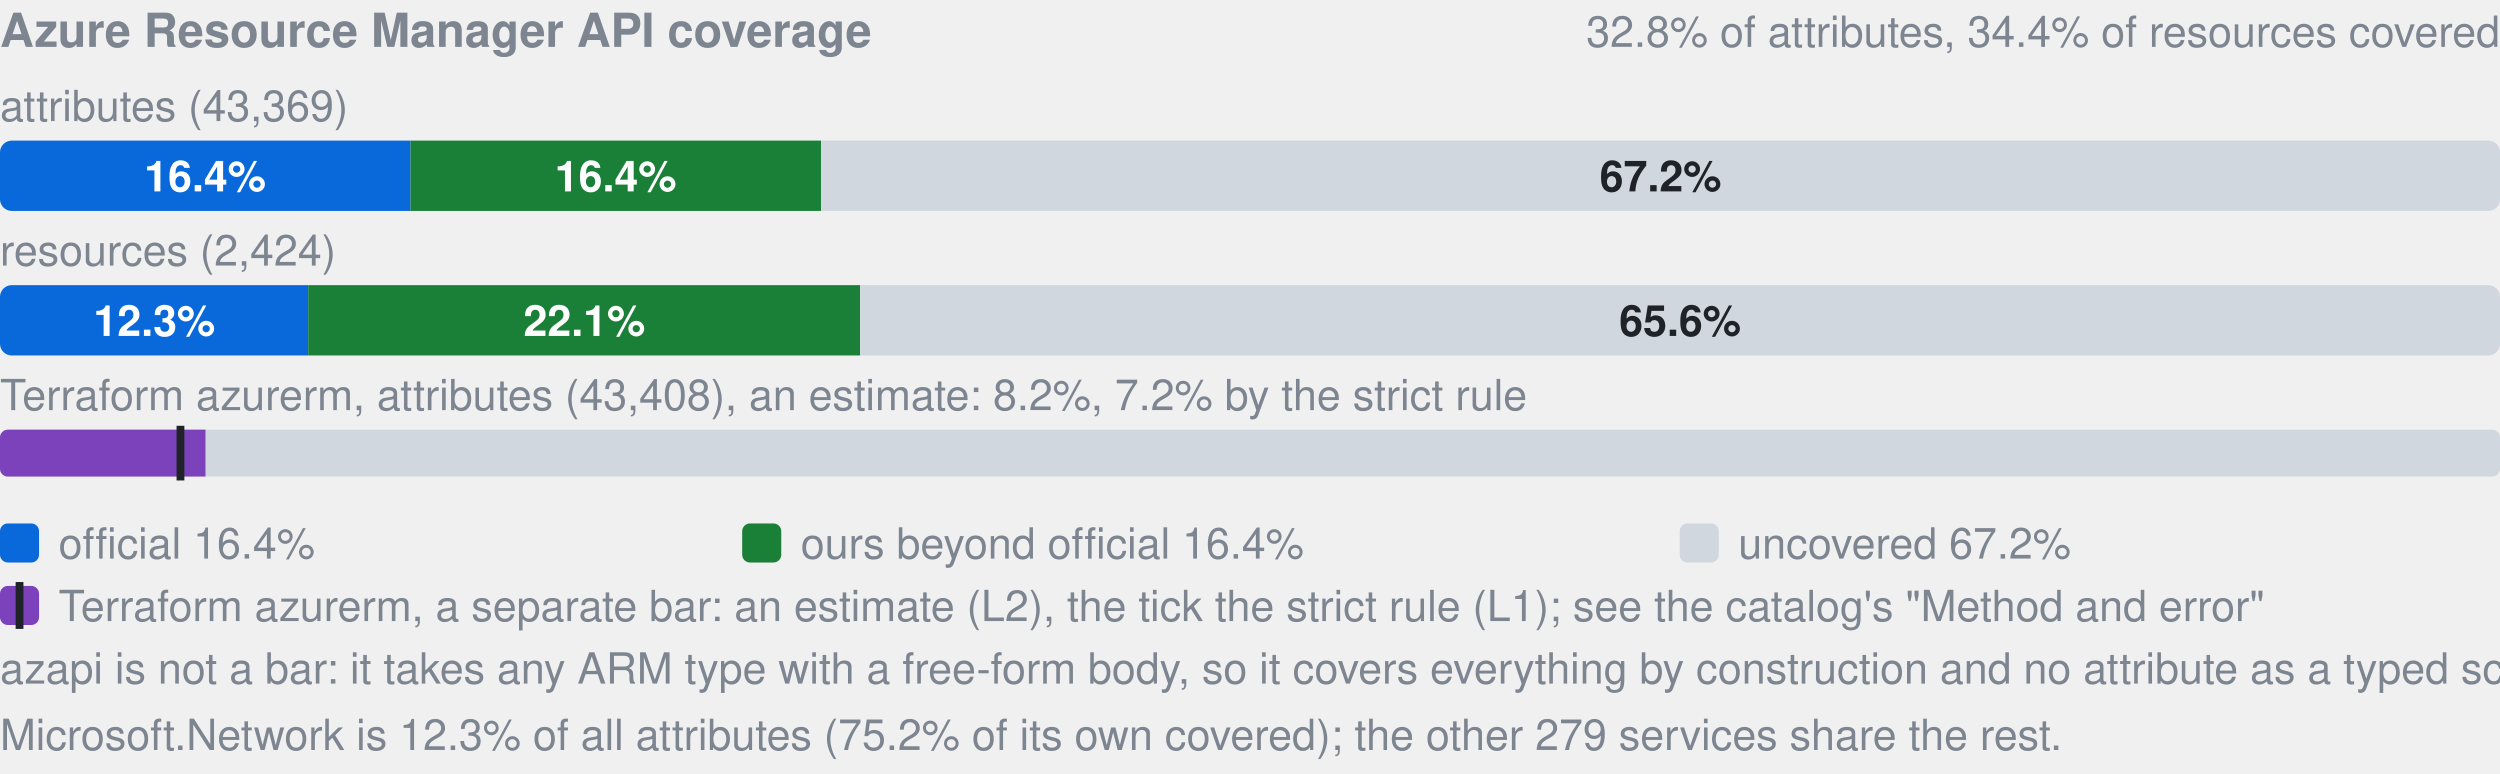
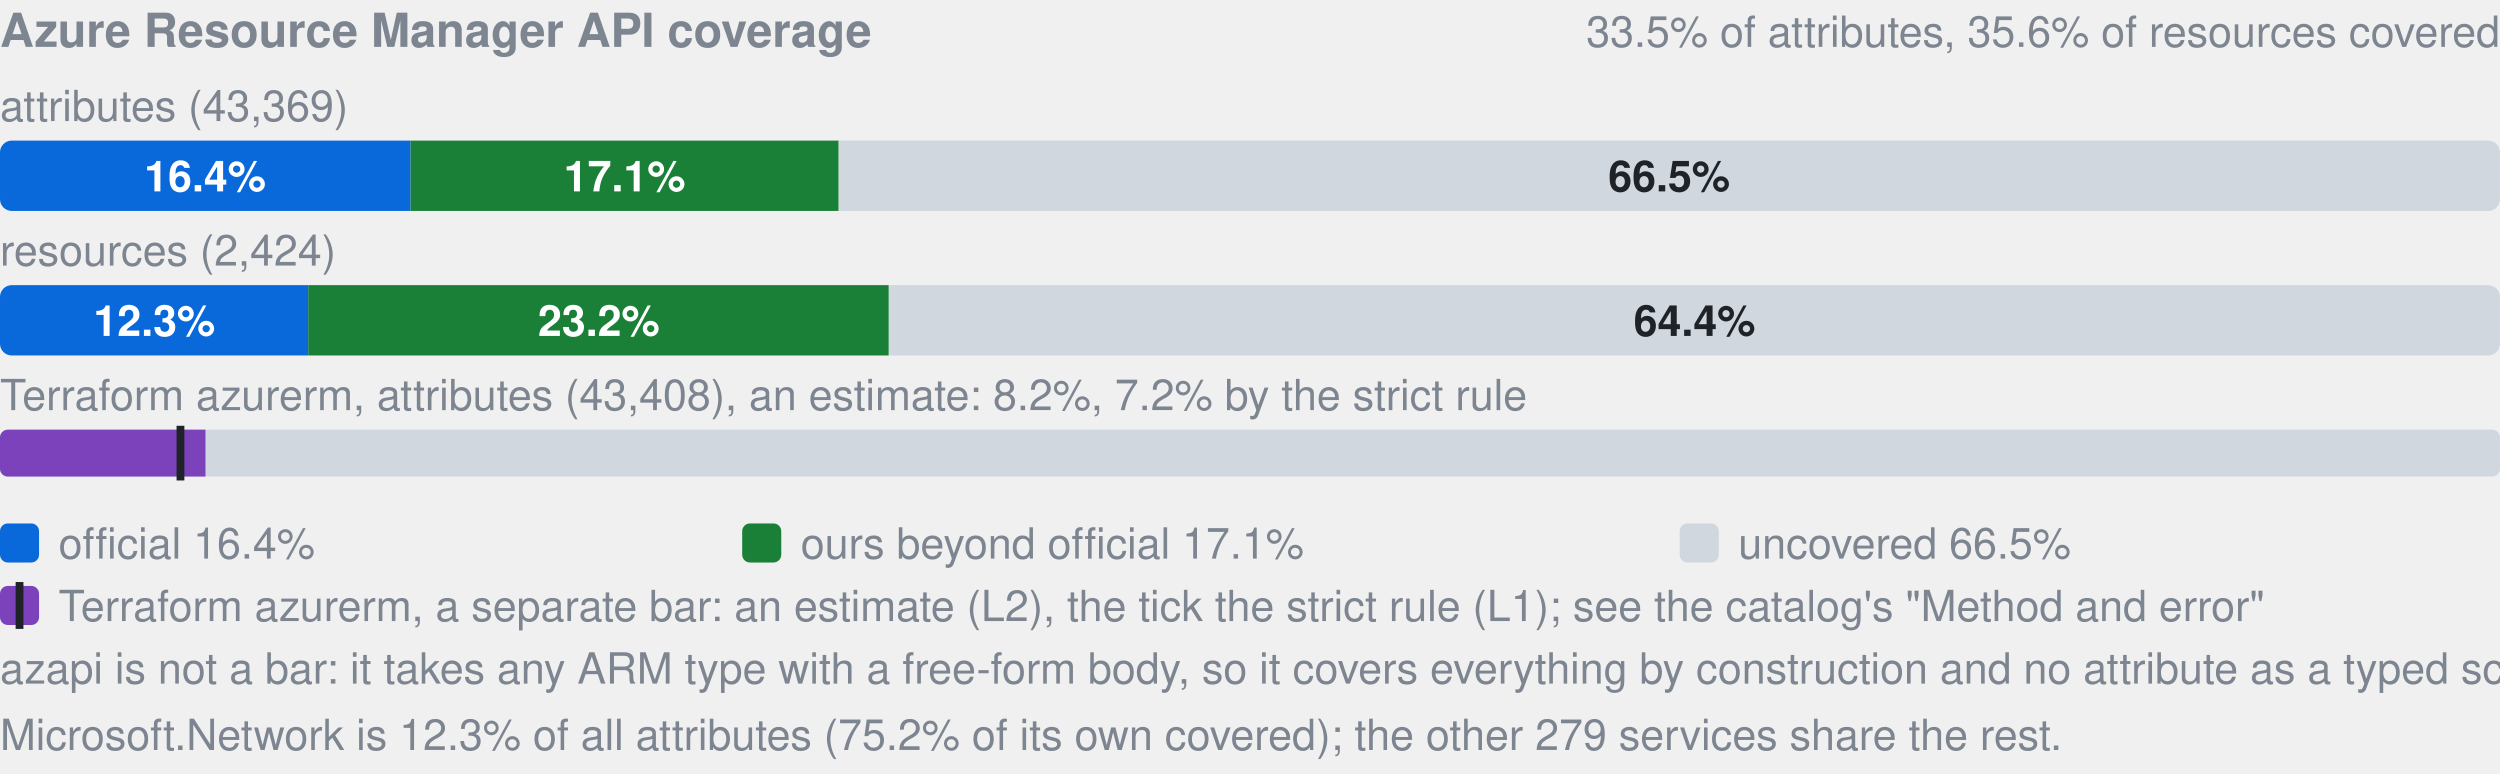
- <svg xmlns="http://www.w3.org/2000/svg" width="640" height="198" viewBox="0 0 640 198" role="img" aria-label="Azure Resource Manager API coverage: by attributes 16.4% official, 16.4% ours beyond official, 67.2% uncovered, of 43369; by resources 12.3% official, 22.1% ours beyond official, 65.6% uncovered, of 2424; Terraform azurerm, an estimate: 8.2% (L2), 7.2% by the strict rule (L1). azapi is not a bar: it takes any ARM type with a free-form body, so it covers everything by construction and no attribute as a typed schema.">
+ <svg xmlns="http://www.w3.org/2000/svg" width="640" height="198" viewBox="0 0 640 198" role="img" aria-label="Azure Resource Manager API coverage: by attributes 16.4% official, 17.1% ours beyond official, 66.5% uncovered, of 43369; by resources 12.3% official, 23.2% ours beyond official, 64.4% uncovered, of 2424; Terraform azurerm, an estimate: 8.2% (L2), 7.2% by the strict rule (L1). azapi is not a bar: it takes any ARM type with a free-form body, so it covers everything by construction and no attribute as a typed schema.">
  <style>text{font-family:-apple-system,BlinkMacSystemFont,"Segoe UI",Helvetica,Arial,sans-serif}.s{font-size:11px;font-weight:600}.t{font-size:11px;fill:#7d8590}.h{font-size:12px;font-weight:600;fill:#7d8590}</style>
  <text x="0" y="12" class="h">Azure Resource Manager API coverage</text>
-   <text x="640" y="12" text-anchor="end" class="t">32.8% of attributes, 34.4% of resources covered</text>
+   <text x="640" y="12" text-anchor="end" class="t">33.5% of attributes, 35.6% of resources covered</text>
  <text x="0" y="31" class="t">attributes (43,369)</text>
  <clipPath id="a">
    <rect x="0.0" y="36.0" width="640.0" height="18.0" rx="3" />
  </clipPath>
  <g clip-path="url(#a)">
    <rect x="0.0" y="36.0" width="105.1" height="18.0" fill="#0969da" />
-     <rect x="105.1" y="36.0" width="105.1" height="18.0" fill="#1a7f37" />
-     <rect x="210.2" y="36.0" width="429.8" height="18.0" fill="#d0d7de" />
+     <rect x="105.1" y="36.0" width="109.6" height="18.0" fill="#1a7f37" />
+     <rect x="214.7" y="36.0" width="425.3" height="18.0" fill="#d0d7de" />
  </g>
  <text x="52.5" y="49.0" text-anchor="middle" fill="#fff" class="s">16.4%</text>
-   <text x="157.6" y="49.0" text-anchor="middle" fill="#fff" class="s">16.4%</text>
-   <text x="425.1" y="49.0" text-anchor="middle" fill="#1f2328" class="s">67.2%</text>
+   <text x="159.9" y="49.0" text-anchor="middle" fill="#fff" class="s">17.1%</text>
+   <text x="427.3" y="49.0" text-anchor="middle" fill="#1f2328" class="s">66.5%</text>
  <text x="0" y="68" class="t">resources (2,424)</text>
  <clipPath id="r">
    <rect x="0.0" y="73.0" width="640.0" height="18.0" rx="3" />
  </clipPath>
  <g clip-path="url(#r)">
    <rect x="0.0" y="73.0" width="78.9" height="18.0" fill="#0969da" />
-     <rect x="78.9" y="73.0" width="141.3" height="18.0" fill="#1a7f37" />
-     <rect x="220.2" y="73.0" width="419.8" height="18.0" fill="#d0d7de" />
+     <rect x="78.9" y="73.0" width="148.6" height="18.0" fill="#1a7f37" />
+     <rect x="227.6" y="73.0" width="412.4" height="18.0" fill="#d0d7de" />
  </g>
  <text x="39.5" y="86.0" text-anchor="middle" fill="#fff" class="s">12.3%</text>
-   <text x="149.6" y="86.0" text-anchor="middle" fill="#fff" class="s">22.1%</text>
-   <text x="430.1" y="86.0" text-anchor="middle" fill="#1f2328" class="s">65.6%</text>
+   <text x="153.3" y="86.0" text-anchor="middle" fill="#fff" class="s">23.2%</text>
+   <text x="433.8" y="86.0" text-anchor="middle" fill="#1f2328" class="s">64.4%</text>
  <text x="0" y="105" class="t">Terraform azurerm, attributes (43,408), an estimate: 8.2%, 7.2% by the strict rule</text>
  <clipPath id="tf">
    <rect x="0.0" y="110.0" width="640.0" height="12.0" rx="2" />
  </clipPath>
  <g clip-path="url(#tf)">
    <rect x="0.0" y="110.0" width="640.0" height="12.0" fill="#d0d7de" />
    <rect x="0.0" y="110.0" width="52.6" height="12.0" fill="#7b42bc" />
  </g>
  <rect x="45.2" y="109.0" width="2" height="14.0" fill="#1f2328" />
  <rect x="0" y="134" width="10" height="10" rx="2" fill="#0969da" />
  <text x="15" y="143" class="t">official 16.4%</text>
  <rect x="190" y="134" width="10" height="10" rx="2" fill="#1a7f37" />
-   <text x="205" y="143" class="t">ours beyond official 16.4%</text>
+   <text x="205" y="143" class="t">ours beyond official 17.1%</text>
  <rect x="430" y="134" width="10" height="10" rx="2" fill="#d0d7de" />
-   <text x="445" y="143" class="t">uncovered 67.2%</text>
+   <text x="445" y="143" class="t">uncovered 66.5%</text>
  <rect x="0" y="150" width="10" height="10" rx="2" fill="#7b42bc" />
  <rect x="4" y="149" width="2" height="12" fill="#1f2328" />
  <text x="15" y="159" class="t">Terraform azurerm, a separate bar: an estimate (L2), the tick the strict rule (L1); see the catalog's "Method and error"</text>
  <text x="0" y="175" class="t">azapi is not a bar: it takes any ARM type with a free-form body, so it covers everything by construction and no attribute as a typed schema.</text>
  <text x="0" y="192" class="t">Microsoft.Network is 12.3% of all attributes (75.2% of its own covered); the other 279 services share the rest.</text>
</svg>
